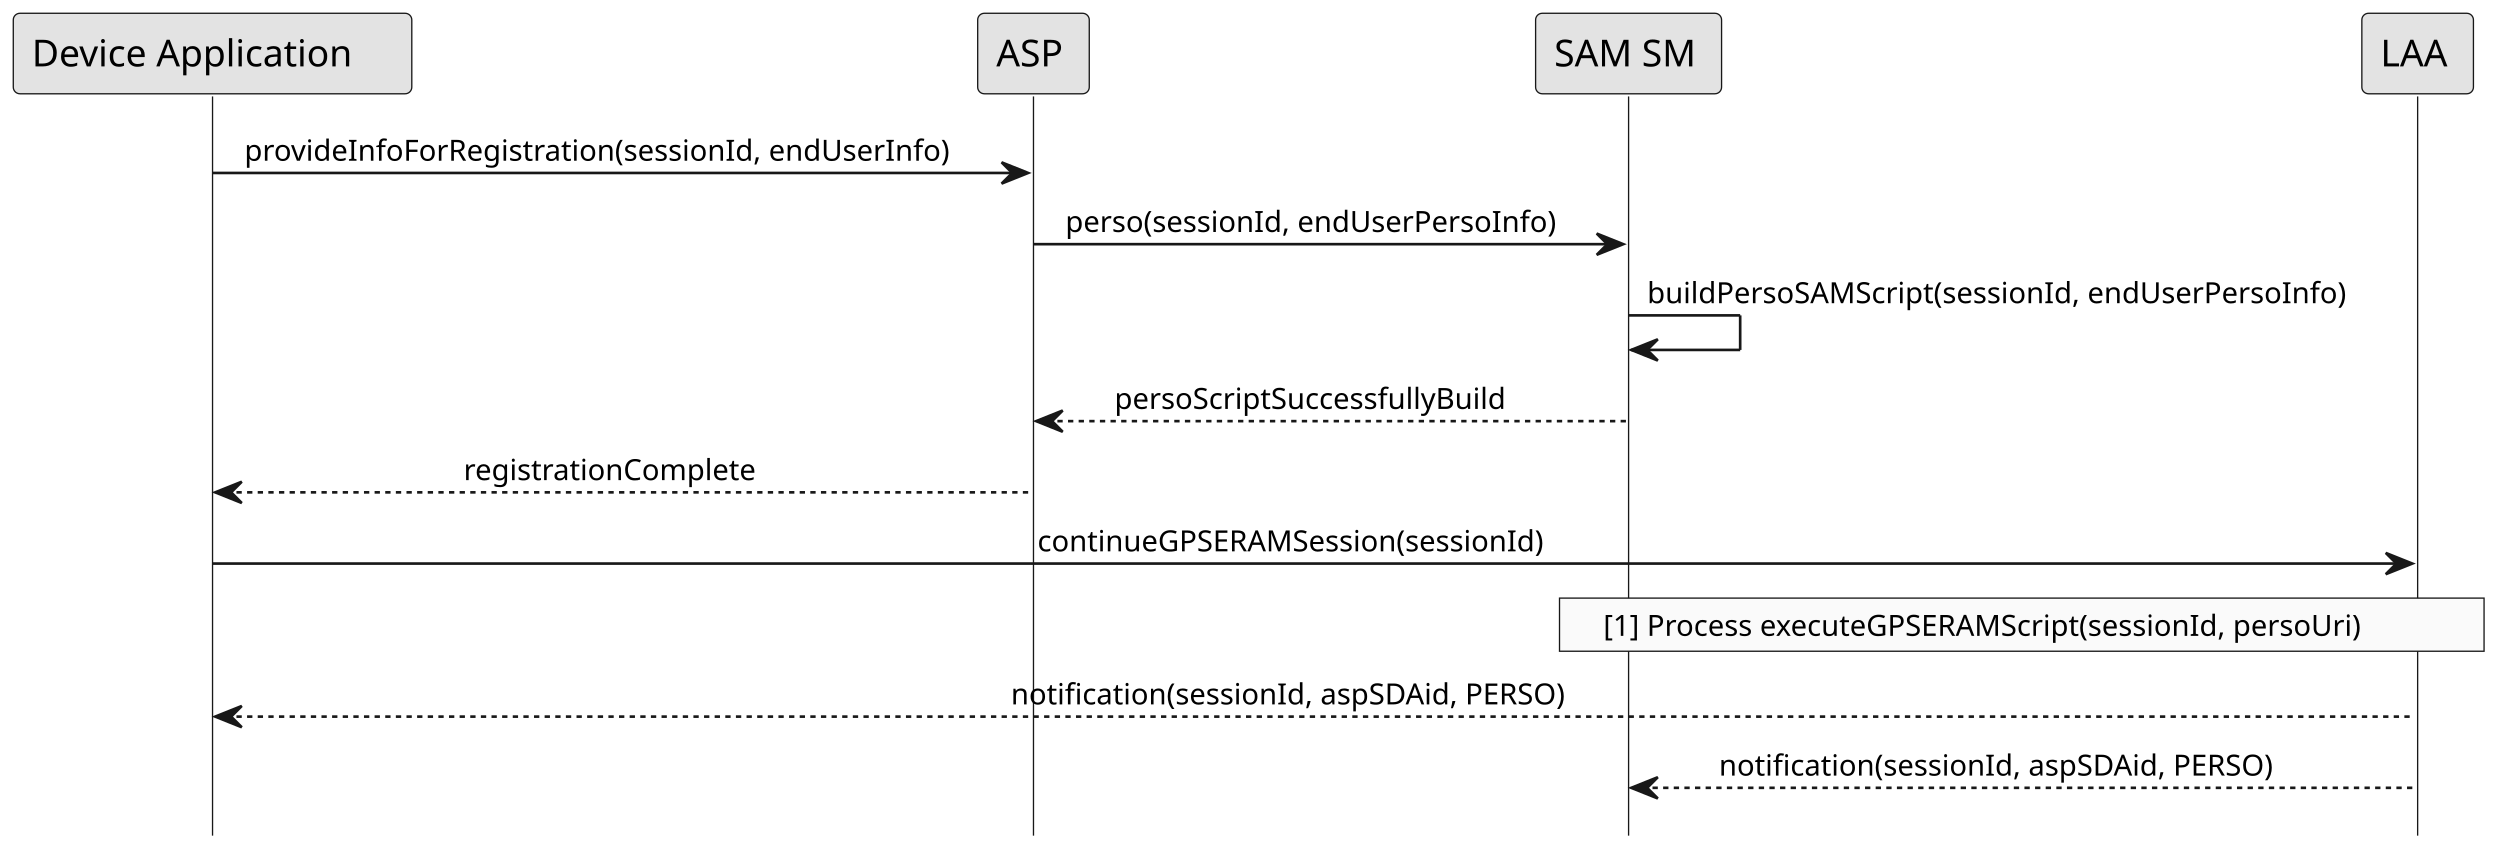
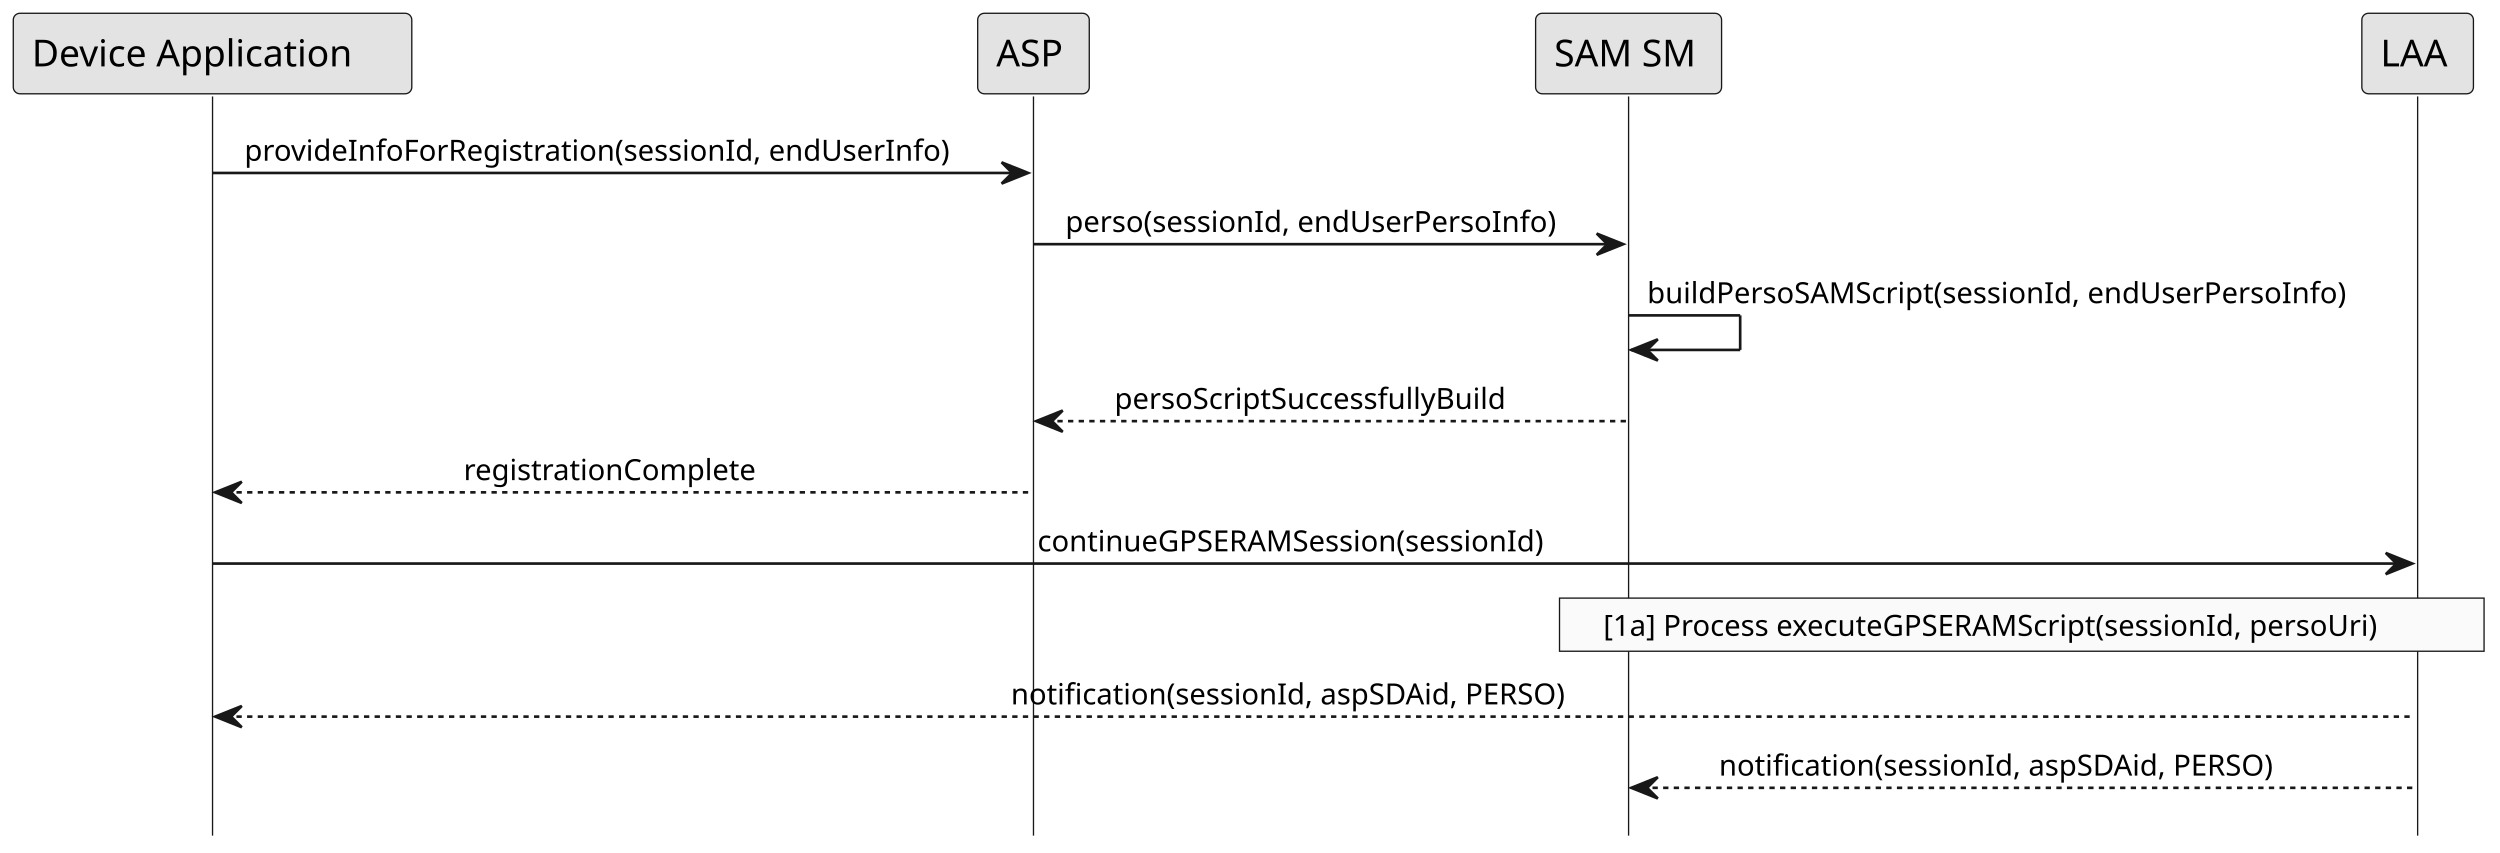
<svg xmlns="http://www.w3.org/2000/svg" contentStyleType="text/css" height="321px" preserveAspectRatio="none" style="width:941px;height:321px;background:#FFFFFF;" version="1.1" viewBox="0 0 941 321" width="941px" zoomAndPan="magnify">
  <defs />
  <g>
    <line style="stroke:#181818;stroke-width:0.5;" x1="80" x2="80" y1="36.297" y2="314.539" />
    <line style="stroke:#181818;stroke-width:0.5;" x1="389" x2="389" y1="36.297" y2="314.539" />
    <line style="stroke:#181818;stroke-width:0.5;" x1="613" x2="613" y1="36.297" y2="314.539" />
    <line style="stroke:#181818;stroke-width:0.5;" x1="910" x2="910" y1="36.297" y2="314.539" />
    <rect fill="#E3E3E3" height="30.297" rx="2.5" ry="2.5" style="stroke:#181818;stroke-width:0.5;" width="150" x="5" y="5" />
    <text fill="#000000" font-family="sans-serif" font-size="14" lengthAdjust="spacing" textLength="136" x="12" y="24.995">Device Application</text>
    <rect fill="#E3E3E3" height="30.297" rx="2.5" ry="2.5" style="stroke:#181818;stroke-width:0.5;" width="42" x="368" y="5" />
    <text fill="#000000" font-family="sans-serif" font-size="14" lengthAdjust="spacing" textLength="28" x="375" y="24.995">ASP</text>
    <rect fill="#E3E3E3" height="30.297" rx="2.5" ry="2.5" style="stroke:#181818;stroke-width:0.5;" width="70" x="578" y="5" />
    <text fill="#000000" font-family="sans-serif" font-size="14" lengthAdjust="spacing" textLength="56" x="585" y="24.995">SAM SM</text>
    <rect fill="#E3E3E3" height="30.297" rx="2.5" ry="2.5" style="stroke:#181818;stroke-width:0.5;" width="42" x="889" y="5" />
    <text fill="#000000" font-family="sans-serif" font-size="14" lengthAdjust="spacing" textLength="28" x="896" y="24.995">LAA</text>
    <polygon fill="#181818" points="377,61.102,387,65.102,377,69.102,381,65.102" style="stroke:#181818;stroke-width:1.0;" />
    <line style="stroke:#181818;stroke-width:1.0;" x1="80" x2="383" y1="65.102" y2="65.102" />
    <text fill="#000000" font-family="sans-serif" font-size="11" lengthAdjust="spacing" textLength="285" x="92" y="60.507">provideInfoForRegistration(sessionId, endUserInfo)</text>
    <polygon fill="#181818" points="601,87.906,611,91.906,601,95.906,605,91.906" style="stroke:#181818;stroke-width:1.0;" />
    <line style="stroke:#181818;stroke-width:1.0;" x1="389" x2="607" y1="91.906" y2="91.906" />
    <text fill="#000000" font-family="sans-serif" font-size="11" lengthAdjust="spacing" textLength="200" x="401" y="87.312">perso(sessionId, endUserPersoInfo)</text>
    <line style="stroke:#181818;stroke-width:1.0;" x1="613" x2="655" y1="118.711" y2="118.711" />
    <line style="stroke:#181818;stroke-width:1.0;" x1="655" x2="655" y1="118.711" y2="131.711" />
    <line style="stroke:#181818;stroke-width:1.0;" x1="614" x2="655" y1="131.711" y2="131.711" />
    <polygon fill="#181818" points="624,127.711,614,131.711,624,135.711,620,131.711" style="stroke:#181818;stroke-width:1.0;" />
    <text fill="#000000" font-family="sans-serif" font-size="11" lengthAdjust="spacing" textLength="283" x="620" y="114.117">buildPersoSAMScript(sessionId, endUserPersoInfo)</text>
    <polygon fill="#181818" points="400,154.516,390,158.516,400,162.516,396,158.516" style="stroke:#181818;stroke-width:1.0;" />
    <line style="stroke:#181818;stroke-width:1.0;stroke-dasharray:2.0,2.0;" x1="394" x2="612" y1="158.516" y2="158.516" />
    <text fill="#000000" font-family="sans-serif" font-size="11" lengthAdjust="spacing" textLength="163" x="419.5" y="153.921">persoScriptSuccessfullyBuild</text>
    <polygon fill="#181818" points="91,181.32,81,185.32,91,189.32,87,185.32" style="stroke:#181818;stroke-width:1.0;" />
    <line style="stroke:#181818;stroke-width:1.0;stroke-dasharray:2.0,2.0;" x1="85" x2="388" y1="185.32" y2="185.32" />
    <text fill="#000000" font-family="sans-serif" font-size="11" lengthAdjust="spacing" textLength="120" x="174.5" y="180.726">registrationComplete</text>
    <polygon fill="#181818" points="898,208.125,908,212.125,898,216.125,902,212.125" style="stroke:#181818;stroke-width:1.0;" />
    <line style="stroke:#181818;stroke-width:1.0;" x1="80" x2="904" y1="212.125" y2="212.125" />
    <text fill="#000000" font-family="sans-serif" font-size="11" lengthAdjust="spacing" textLength="209" x="390.5" y="207.531">continueGPSERAMSession(sessionId)</text>
    <rect fill="#FAFAFA" height="20" style="stroke:#181818;stroke-width:0.5;" width="348" x="587" y="225.125" />
-     <text fill="#000000" font-family="sans-serif" font-size="11" lengthAdjust="spacing" textLength="315" x="603.5" y="239.335">[1] Process executeGPSERAMScript(sessionId, persoUri)</text>
+     <text fill="#000000" font-family="sans-serif" font-size="11" lengthAdjust="spacing" textLength="315" x="603.5" y="239.335">[1a] Process executeGPSERAMScript(sessionId, persoUri)</text>
    <polygon fill="#181818" points="91,265.734,81,269.734,91,273.734,87,269.734" style="stroke:#181818;stroke-width:1.0;" />
    <line style="stroke:#181818;stroke-width:1.0;stroke-dasharray:2.0,2.0;" x1="85" x2="909" y1="269.734" y2="269.734" />
    <text fill="#000000" font-family="sans-serif" font-size="11" lengthAdjust="spacing" textLength="229" x="380.5" y="265.14">notification(sessionId, aspSDAid, PERSO)</text>
    <polygon fill="#181818" points="624,292.539,614,296.539,624,300.539,620,296.539" style="stroke:#181818;stroke-width:1.0;" />
    <line style="stroke:#181818;stroke-width:1.0;stroke-dasharray:2.0,2.0;" x1="618" x2="909" y1="296.539" y2="296.539" />
    <text fill="#000000" font-family="sans-serif" font-size="11" lengthAdjust="spacing" textLength="229" x="647" y="291.945">notification(sessionId, aspSDAid, PERSO)</text>
  </g>
</svg>
